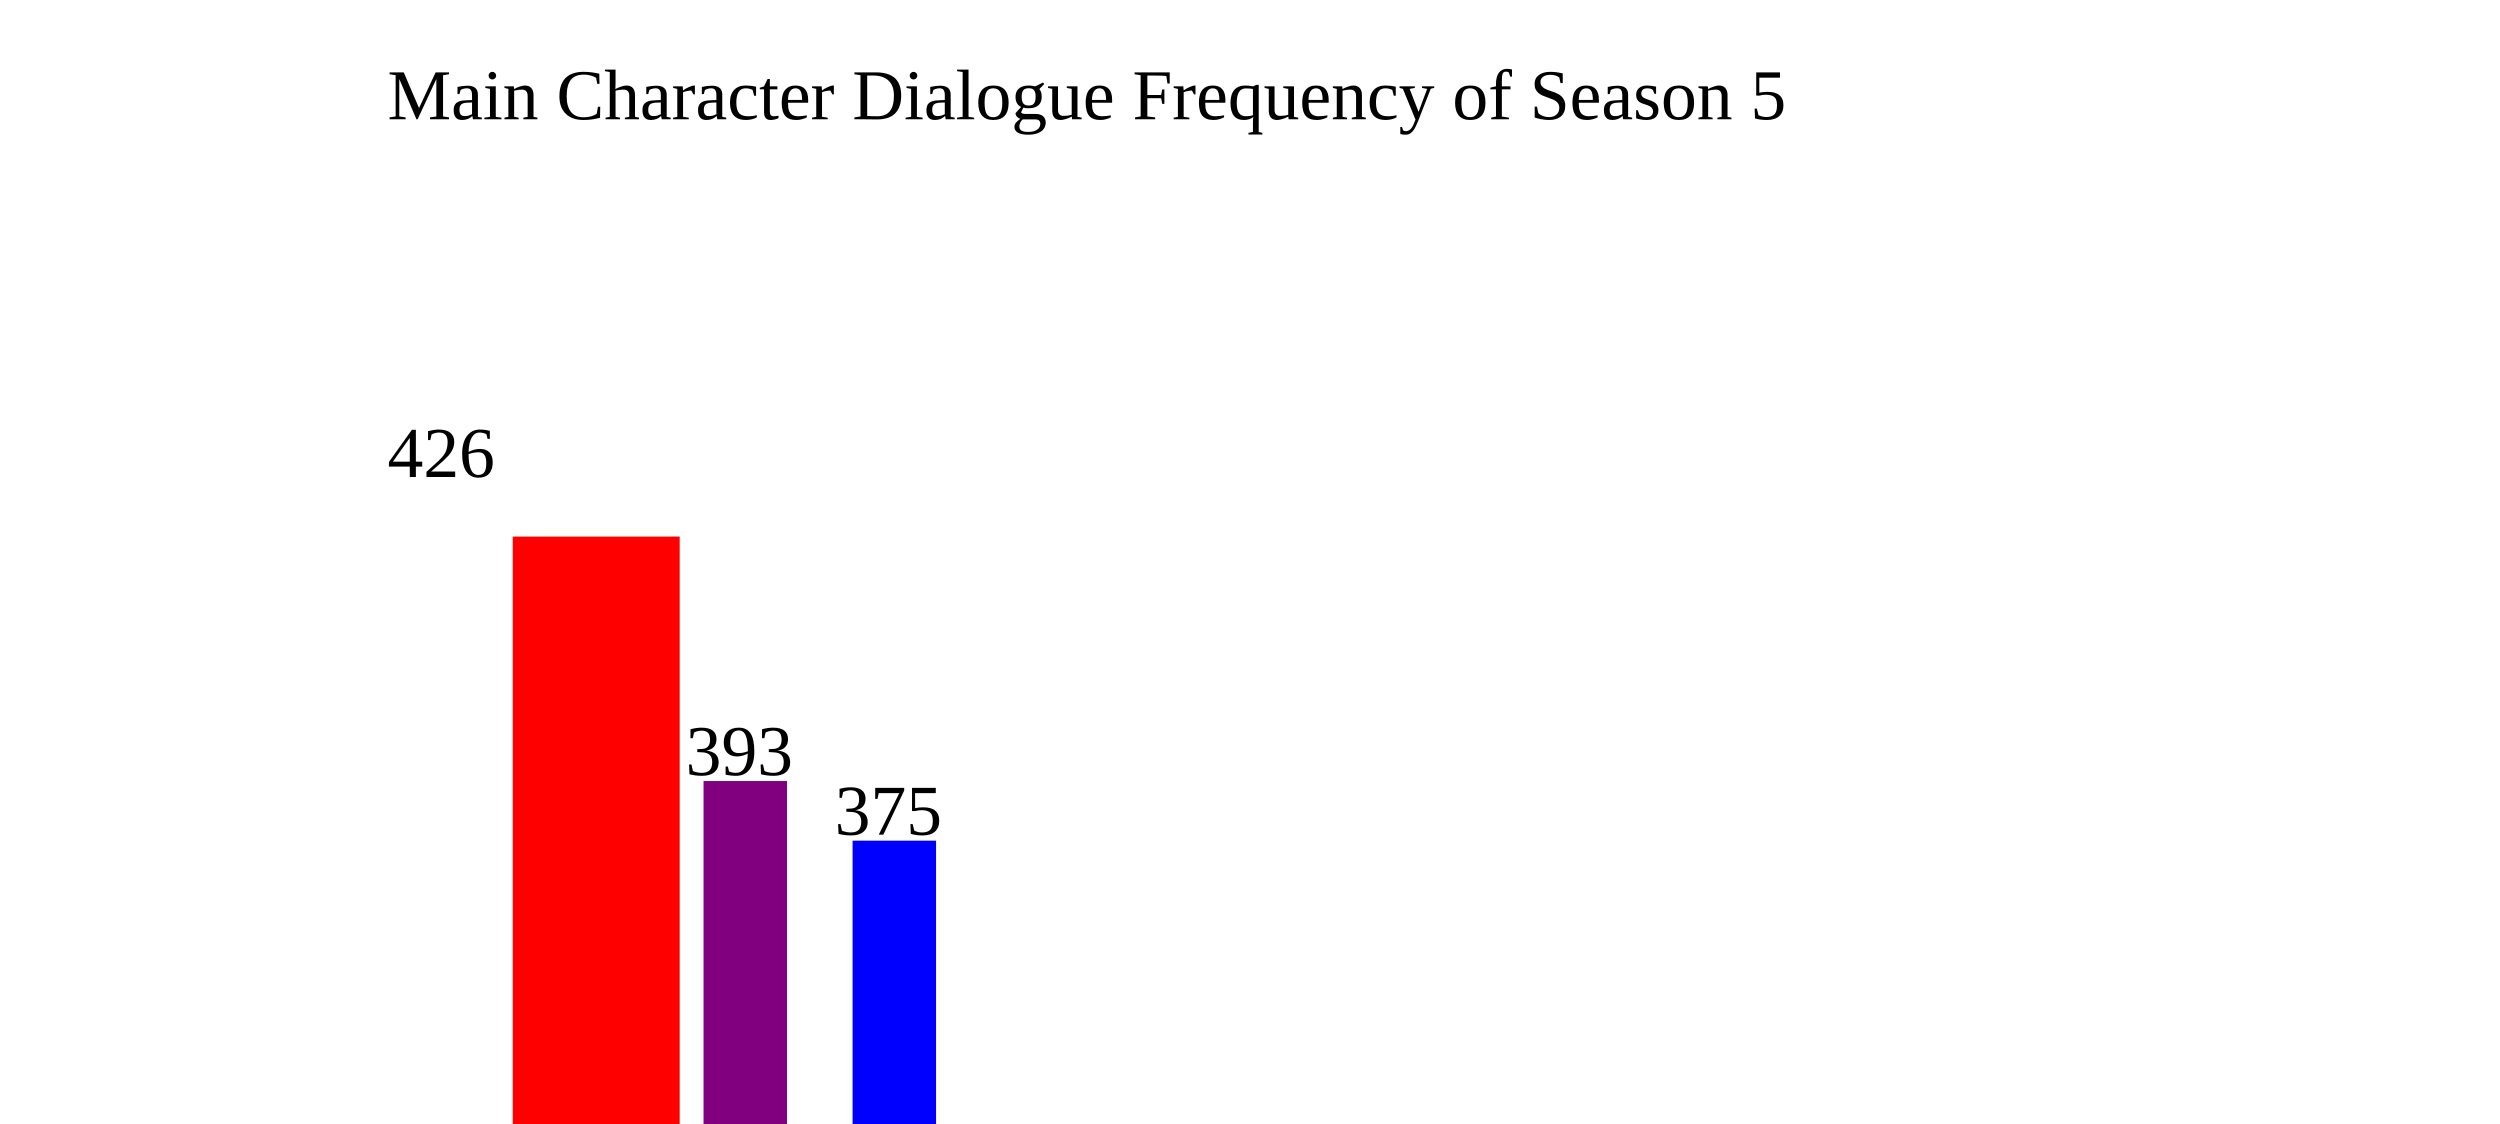
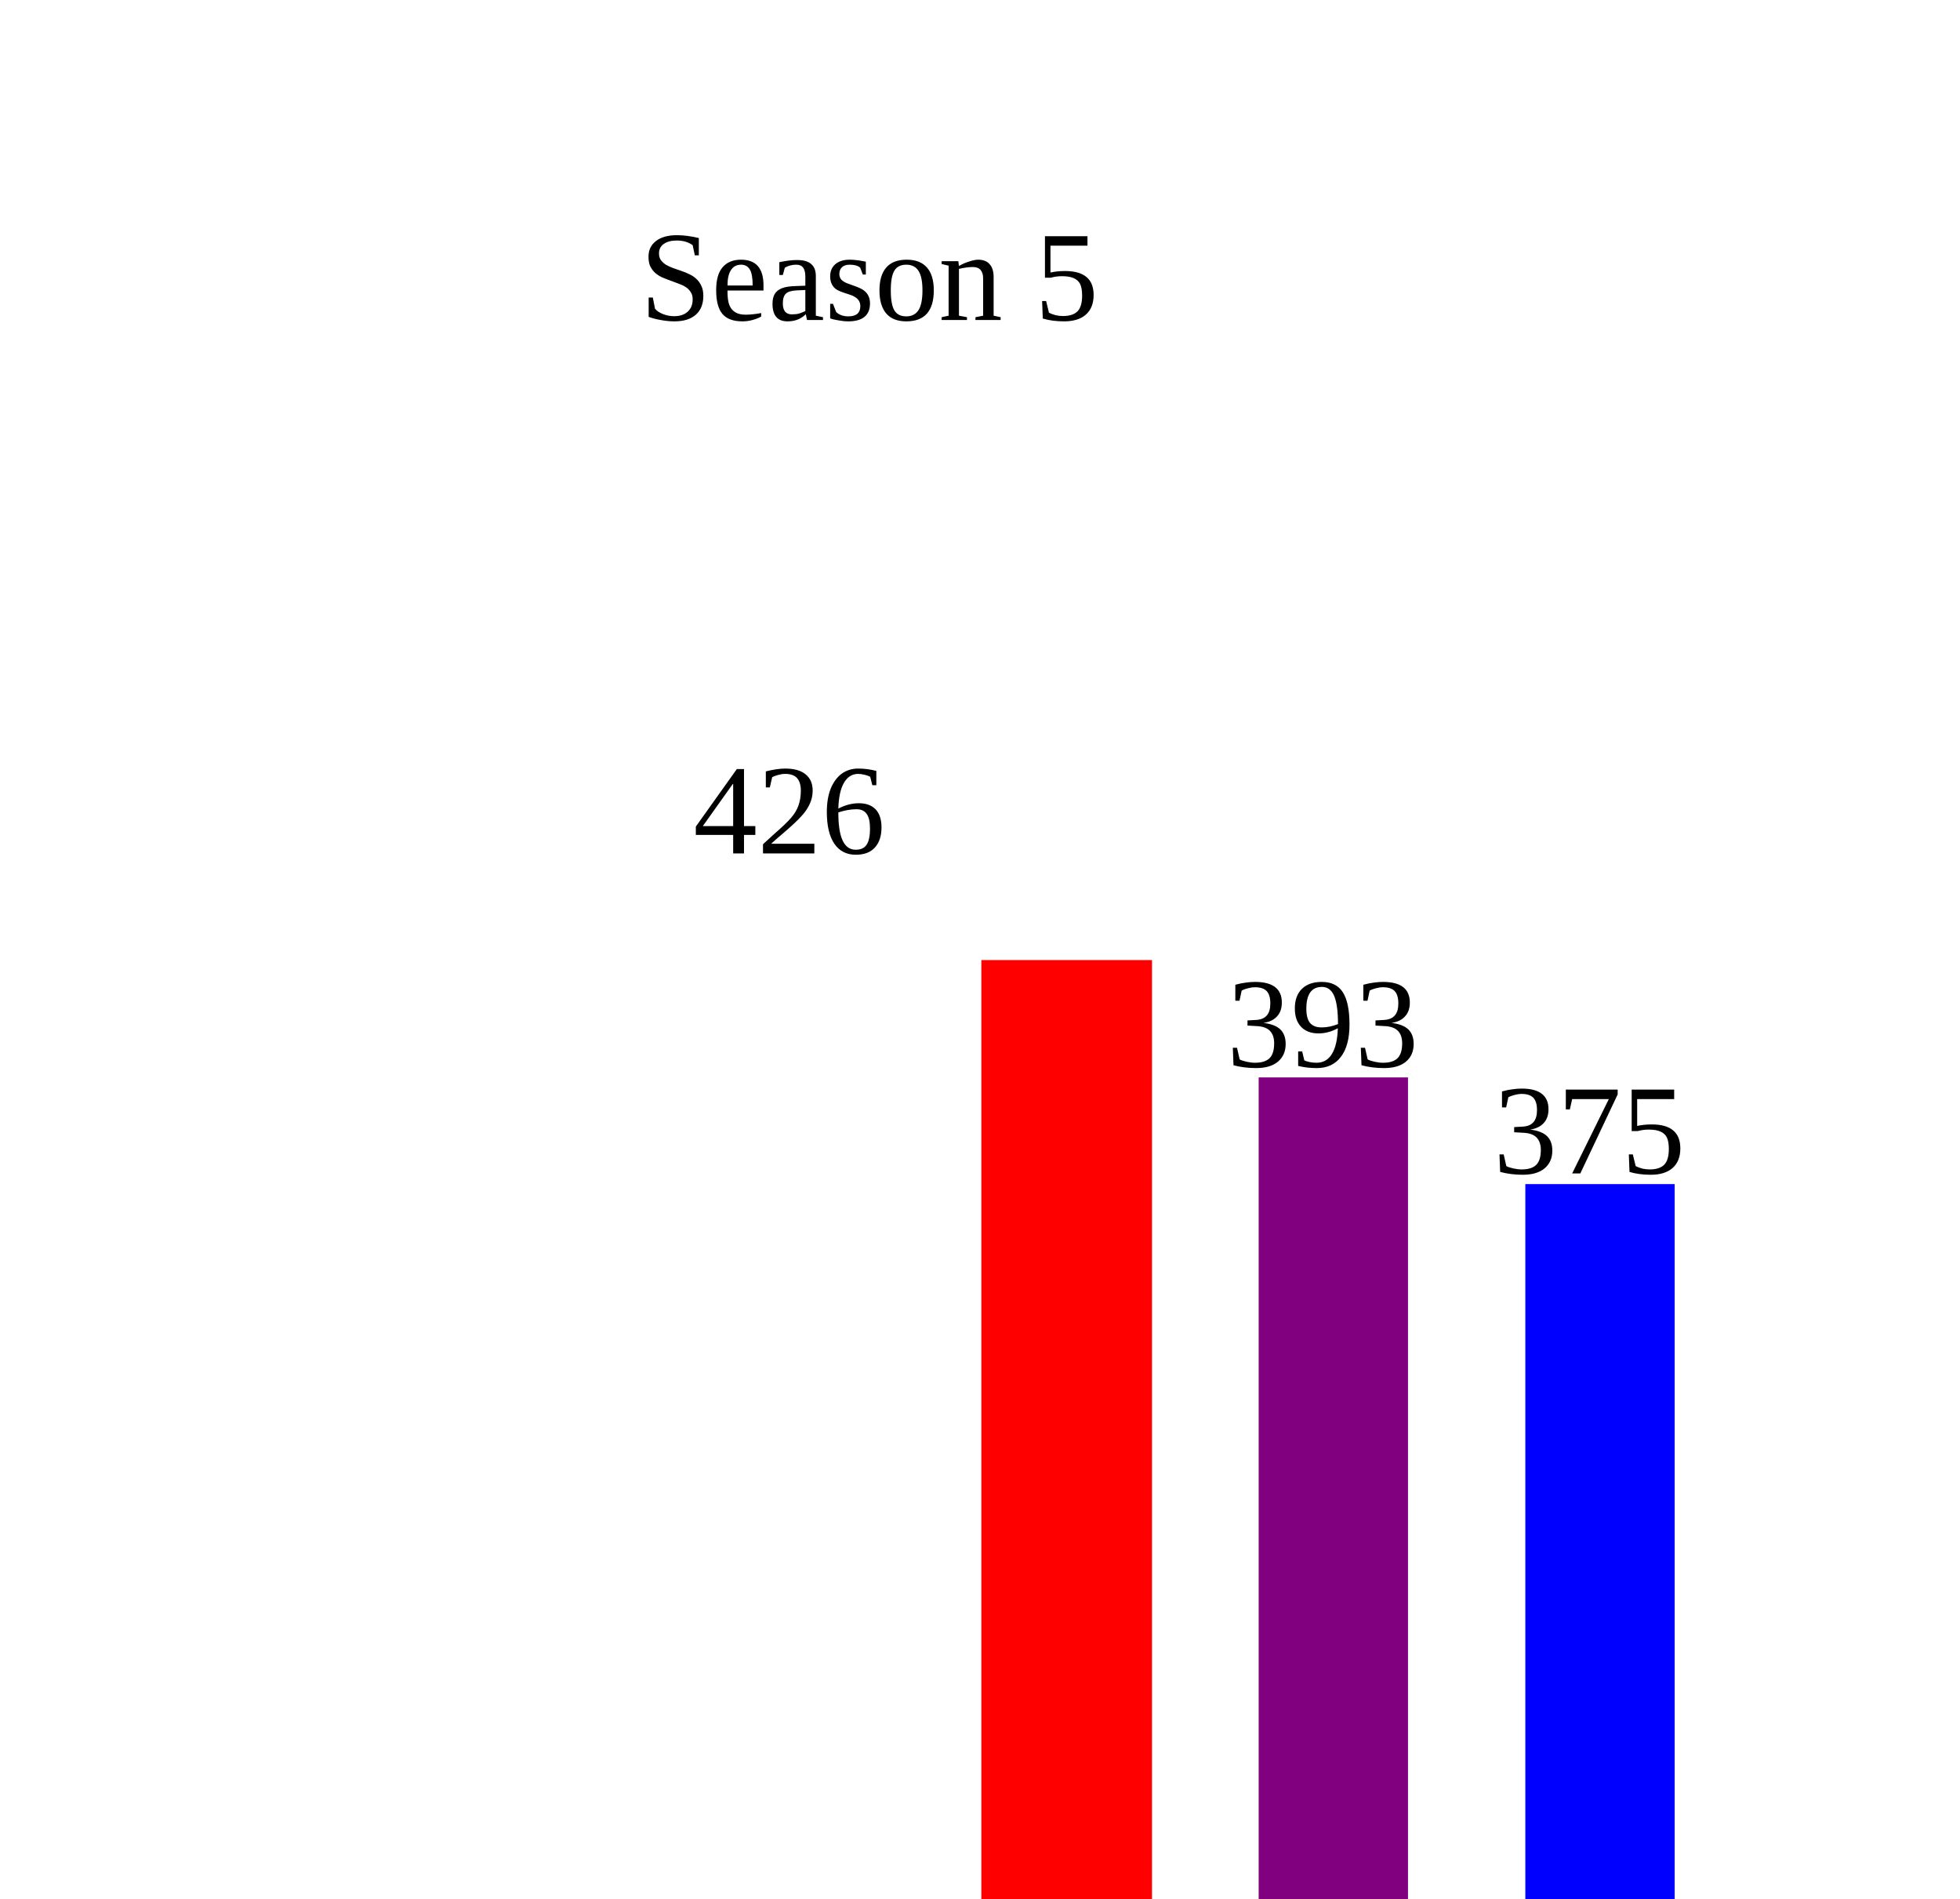
<svg xmlns="http://www.w3.org/2000/svg" width="100%" height="100%">
  <g id="wholePlot" transform="translate(50, 200)">
    <g id="Fry">
-       <text x="15" y="-180">Main Character Dialogue Frequency of Season 5</text>
+       <text x="10" y="-170">Season 5</text>
      <g class="fryInfo">
        <text x="15" y="-120">426</text>
      </g>
-       <line stroke="red" x1="50" x2="50" y1="0" y2="-110" fill="red" style="stroke-width:28" />
-       <text x="65" y="-70">393</text>
-       <line stroke="blue" x1="100" x2="100" y1="0" y2="-59" style="stroke-width:14" />
-       <text x="90" y="-60">375</text>
-       <line stroke="purple" x1="75" x2="75" y1="0" y2="-69" style="stroke-width:14" />
-       <text fill="red" x="400" y="-120">Fry</text>
-       <text fill="purple" x="400" y="-80">Leela</text>
-       <text fill="blue" x="400" y="-40">Bender</text>
+       <line stroke="red" x1="50" x2="50" y1="0" y2="-110" fill="red" style="stroke-width:16" />
+       <text x="65" y="-100">393</text>
+       <line stroke="blue" x1="100" x2="100" y1="0" y2="-89" style="stroke-width:14" />
+       <text x="90" y="-90">375</text>
+       <line stroke="purple" x1="75" x2="75" y1="0" y2="-99" style="stroke-width:14" />
+       <text fill="red" x="160" y="-100">Fry</text>
+       <text fill="purple" x="160" y="-80">Leela</text>
+       <text fill="blue" x="160" y="-60">Bender</text>
    </g>
  </g>
  <text />
</svg>
